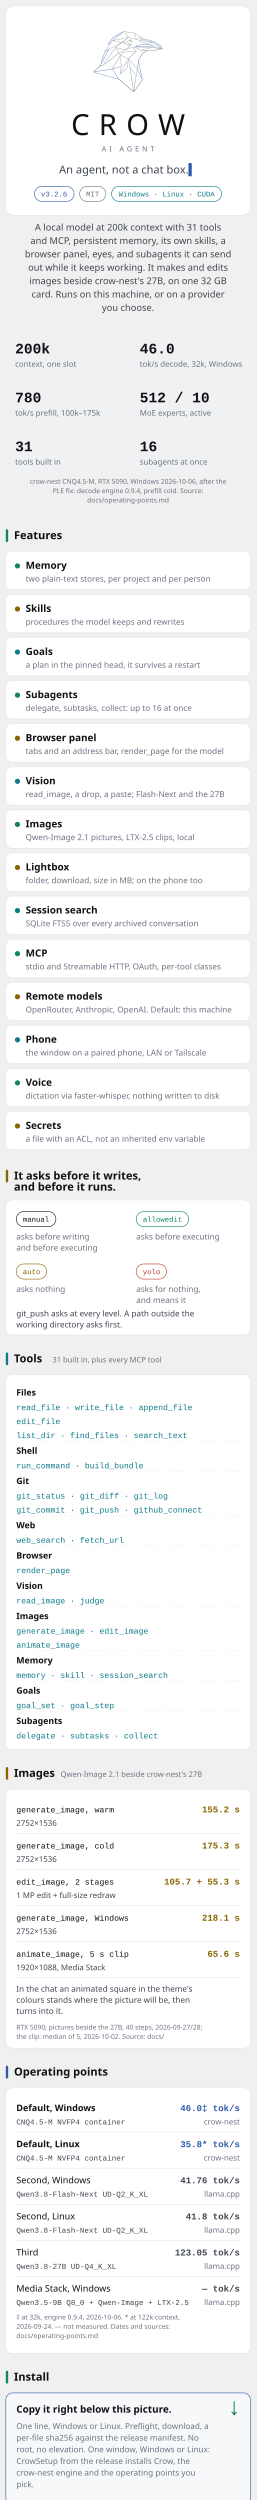
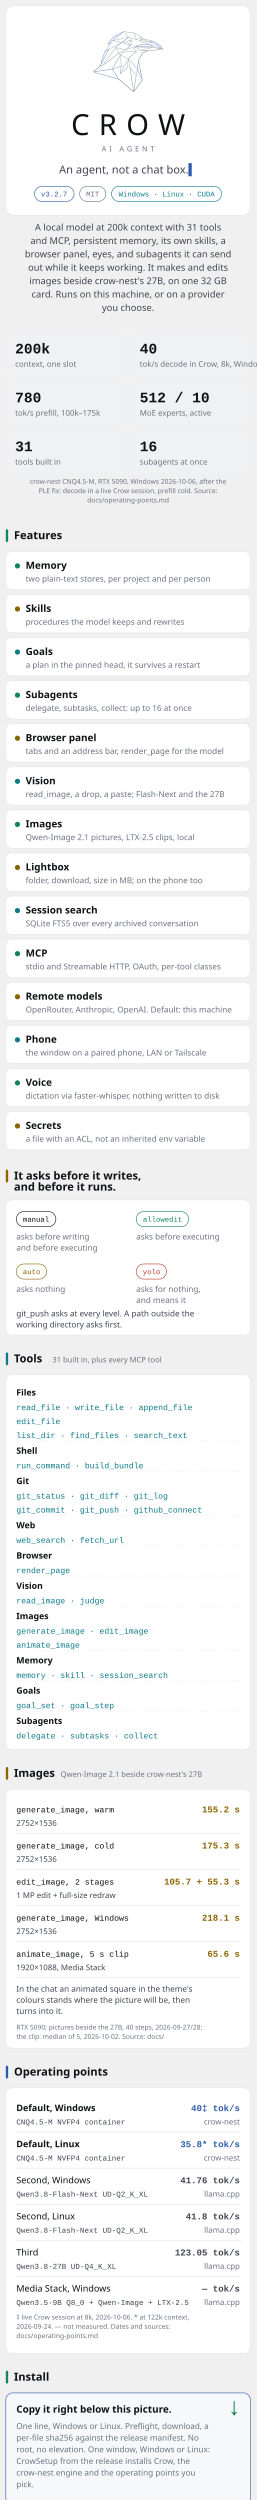
<svg xmlns="http://www.w3.org/2000/svg" viewBox="0 0 440 4294" width="440" height="4294" role="img" aria-label="Crow: an agent, not a chat box. Features, tools, images, operating points.">
  <rect x="10" y="10" width="420" height="360" rx="14" fill="#ffffff" stroke="#e4e4e7" />
  <g transform="translate(130 16) scale(0.176)">
    <g fill="none" stroke-width="3" stroke-linejoin="round" stroke-linecap="round">
      <path stroke="#283647" d="M642 273 650 285" />
      <path stroke="#283647" d="M699 404 693 409 651 426 615 496" />
      <path stroke="#283647" d="M239 554 183 601 178 610" />
      <path stroke="#283647" d="M650 689 573 799 567 802" />
      <path stroke="#283647" d="M428 688 563 803" />
      <path stroke="#576575" d="M508 281 457 317" />
      <path stroke="#576575" d="M647 289 622 301" />
      <path stroke="#576575" d="M526 361 498 385" />
      <path stroke="#576575" d="M755 371 820 386 823 389" />
      <path stroke="#576575" d="M833 387 823 389" />
      <path stroke="#576575" d="M823 389 758 405 699 404" />
      <path stroke="#576575" d="M644 399 699 404" />
      <path stroke="#576575" d="M587 414 515 480" />
      <path stroke="#576575" d="M417 431 283 534 272 539" />
      <path stroke="#576575" d="M436 453 433 454 362 573 360 581" />
      <path stroke="#576575" d="M445 556 360 581" />
      <path stroke="#576575" d="M530 572 564 793 567 794" />
      <path stroke="#576575" d="M591 643 567 794" />
      <path stroke="#576575" d="M563 803 567 802" />
      <path stroke="#576575" d="M567 794 567 802" />
      <path stroke="#7f8c98" d="M572 235 625 261 635 269" />
      <path stroke="#7f8c98" d="M635 269 593 295" />
      <path stroke="#7f8c98" d="M635 269 642 273" />
      <path stroke="#7f8c98" d="M510 276 508 281" />
      <path stroke="#7f8c98" d="M510 276 376 302 368 306" />
      <path stroke="#7f8c98" d="M622 301 620 307 624 307" />
      <path stroke="#7f8c98" d="M534 297 515 302 517 306 532 313" />
      <path stroke="#7f8c98" d="M624 307 625 310 698 336 700 340" />
      <path stroke="#7f8c98" d="M624 307 699 311" />
      <path stroke="#7f8c98" d="M437 335 396 368" />
      <path stroke="#7f8c98" d="M549 337 544 345 529 355" />
      <path stroke="#7f8c98" d="M549 337 525 342" />
      <path stroke="#7f8c98" d="M498 385 497 390" />
      <path stroke="#7f8c98" d="M578 367 739 372" />
      <path stroke="#7f8c98" d="M562 369 575 370" />
      <path stroke="#7f8c98" d="M575 370 579 374 607 380 629 400 644 399" />
      <path stroke="#7f8c98" d="M739 372 737 375 648 395 644 399" />
      <path stroke="#7f8c98" d="M739 372 755 371" />
      <path stroke="#7f8c98" d="M388 376 275 531 272 539" />
      <path stroke="#7f8c98" d="M497 390 485 394" />
      <path stroke="#7f8c98" d="M497 390 551 373 590 403 591 407" />
      <path stroke="#7f8c98" d="M591 407 587 414" />
      <path stroke="#7f8c98" d="M591 407 465 418 438 447" />
      <path stroke="#7f8c98" d="M422 430 437 447" />
      <path stroke="#7f8c98" d="M438 448 515 480" />
      <path stroke="#7f8c98" d="M436 453 445 556" />
      <path stroke="#7f8c98" d="M515 484 523 488 594 575 600 578" />
      <path stroke="#7f8c98" d="M514 491 518 497 530 572" />
      <path stroke="#7f8c98" d="M272 539 265 547 248 551" />
      <path stroke="#7f8c98" d="M243 545 248 551" />
      <path stroke="#7f8c98" d="M248 551 239 554" />
      <path stroke="#7f8c98" d="M445 556 434 608 434 622" />
      <path stroke="#7f8c98" d="M530 572 535 574 587 642 591 643" />
      <path stroke="#7f8c98" d="M601 586 591 643" />
      <path stroke="#75838b" d="M474 218 567 231 572 235" />
      <path stroke="#75838b" d="M474 218 475 223 515 274" />
      <path stroke="#75838b" d="M474 218 467 218" />
      <path stroke="#75838b" d="M572 235 593 295" />
      <path stroke="#75838b" d="M515 274 510 276" />
      <path stroke="#75838b" d="M515 274 593 295" />
      <path stroke="#75838b" d="M457 317 455 322" />
      <path stroke="#75838b" d="M650 285 743 309 747 313" />
      <path stroke="#75838b" d="M647 289 697 307 699 311" />
      <path stroke="#75838b" d="M534 297 532 313" />
      <path stroke="#75838b" d="M534 297 547 306 552 314 533 316 532 313" />
      <path stroke="#75838b" d="M368 306 447 323" />
      <path stroke="#75838b" d="M699 311 720 317" />
      <path stroke="#75838b" d="M720 317 708 340" />
      <path stroke="#75838b" d="M455 322 447 323" />
      <path stroke="#75838b" d="M447 323 438 331" />
      <path stroke="#75838b" d="M458 323 500 317 525 342" />
      <path stroke="#75838b" d="M458 323 461 327 528 354" />
      <path stroke="#75838b" d="M438 331 437 335" />
      <path stroke="#75838b" d="M396 368 393 375" />
      <path stroke="#75838b" d="M438 331 433 331 322 390" />
      <path stroke="#75838b" d="M338 333 292 405" />
      <path stroke="#75838b" d="M525 342 528 354" />
      <path stroke="#75838b" d="M529 355 526 361" />
      <path stroke="#75838b" d="M759 359 828 382" />
      <path stroke="#75838b" d="M393 375 401 394 422 428" />
      <path stroke="#75838b" d="M393 375 388 376" />
      <path stroke="#75838b" d="M393 375 485 394" />
      <path stroke="#75838b" d="M828 382 833 387" />
      <path stroke="#75838b" d="M485 394 484 397 422 428" />
      <path stroke="#75838b" d="M422 430 417 431" />
      <path stroke="#75838b" d="M514 488 506 493 434 622" />
      <path stroke="#75838b" d="M514 491 501 573 438 628 433 629" />
      <path stroke="#75838b" d="M434 622 433 629" />
      <path stroke="#2c5bac" d="M467 218 452 228" />
      <path stroke="#2c5bac" d="M452 228 449 234 366 298 363 305" />
      <path stroke="#2c5bac" d="M452 228 447 228 371 268 317 334 316 339" />
      <path stroke="#2c5bac" d="M363 305 355 308 338 333" />
      <path stroke="#2c5bac" d="M747 313 725 317" />
      <path stroke="#2c5bac" d="M747 313 761 314 825 352 843 380 844 386" />
      <path stroke="#2c5bac" d="M725 317 795 347 830 378" />
      <path stroke="#2c5bac" d="M322 390 319 394" />
      <path stroke="#2c5bac" d="M338 333 316 339" />
      <path stroke="#2c5bac" d="M700 340 623 348 592 358 591 361" />
      <path stroke="#2c5bac" d="M700 340 708 340" />
      <path stroke="#2c5bac" d="M708 340 745 354 747 358" />
      <path stroke="#2c5bac" d="M747 358 595 363 591 361" />
      <path stroke="#2c5bac" d="M747 358 759 359" />
      <path stroke="#2c5bac" d="M591 361 580 363 578 367" />
      <path stroke="#2c5bac" d="M830 378 836 380 838 386" />
      <path stroke="#2c5bac" d="M844 386 851 394" />
      <path stroke="#2c5bac" d="M319 394 262 508 249 528" />
      <path stroke="#2c5bac" d="M319 394 292 405" />
      <path stroke="#2c5bac" d="M615 496 614 508" />
      <path stroke="#2c5bac" d="M292 405 285 413 248 523 249 528" />
      <path stroke="#2c5bac" d="M614 508 600 578" />
      <path stroke="#2c5bac" d="M614 508 647 674" />
      <path stroke="#2c5bac" d="M249 528 243 545" />
      <path stroke="#2c5bac" d="M243 545 239 554" />
      <path stroke="#2c5bac" d="M600 578 601 586" />
      <path stroke="#2c5bac" d="M358 583 178 610" />
      <path stroke="#2c5bac" d="M358 583 415 675 416 681" />
      <path stroke="#2c5bac" d="M601 586 643 672 647 674" />
      <path stroke="#2c5bac" d="M178 610 179 614 416 681" />
      <path stroke="#2c5bac" d="M647 674 650 689" />
      <path stroke="#2c5bac" d="M416 681 428 688" />
    </g>
  </g>
  <text x="220.0" y="232" font-family="-apple-system,BlinkMacSystemFont,'Segoe UI','Noto Sans',Helvetica,Arial,sans-serif" font-size="50" font-weight="300" fill="#0f1114" text-anchor="middle" letter-spacing="16">CROW</text>
  <text x="220.0" y="260" font-family="-apple-system,BlinkMacSystemFont,'Segoe UI','Noto Sans',Helvetica,Arial,sans-serif" font-size="12.5" font-weight="400" fill="#6b7280" text-anchor="middle" letter-spacing="5">AI AGENT</text>
  <text x="220.0" y="298" text-anchor="middle" font-family="-apple-system,BlinkMacSystemFont,'Segoe UI','Noto Sans',Helvetica,Arial,sans-serif" font-size="19" fill="#3f4550">An agent, not a chat box.<tspan fill="#2c5bac">▍<animate attributeName="opacity" values="1;1;0;0" keyTimes="0;.5;.5;1" dur="1.1s" repeatCount="indefinite" />
    </tspan>
  </text>
  <rect x="59.2" y="320" width="68" height="26" rx="13" fill="none" stroke="#2c5bac" />
-   <text x="93" y="337.5" font-family="ui-monospace,SFMono-Regular,'SF Mono',Menlo,Consolas,'Liberation Mono',monospace" font-size="12.5" font-weight="400" fill="#2c5bac" text-anchor="middle" letter-spacing="0">v3.2.6</text>
+   <text x="93" y="337.5" font-family="ui-monospace,SFMono-Regular,'SF Mono',Menlo,Consolas,'Liberation Mono',monospace" font-size="12.5" font-weight="400" fill="#2c5bac" text-anchor="middle" letter-spacing="0">v3.2.7</text>
  <rect x="136.8" y="320" width="45" height="26" rx="13" fill="none" stroke="#6b7280" />
  <text x="159.2" y="337.5" font-family="ui-monospace,SFMono-Regular,'SF Mono',Menlo,Consolas,'Liberation Mono',monospace" font-size="12.5" font-weight="400" fill="#6b7280" text-anchor="middle" letter-spacing="0">MIT</text>
  <rect x="191.6" y="320" width="189" height="26" rx="13" fill="none" stroke="#0e7a8a" />
  <text x="286.2" y="337.5" font-family="ui-monospace,SFMono-Regular,'SF Mono',Menlo,Consolas,'Liberation Mono',monospace" font-size="12.5" font-weight="400" fill="#0e7a8a" text-anchor="middle" letter-spacing="0">Windows · Linux · CUDA</text>
  <text x="220.0" y="396" font-family="-apple-system,BlinkMacSystemFont,'Segoe UI','Noto Sans',Helvetica,Arial,sans-serif" font-size="16" font-weight="400" fill="#3f4550" text-anchor="middle" letter-spacing="0">A local model at 200k context with 31 tools</text>
  <text x="220.0" y="419" font-family="-apple-system,BlinkMacSystemFont,'Segoe UI','Noto Sans',Helvetica,Arial,sans-serif" font-size="16" font-weight="400" fill="#3f4550" text-anchor="middle" letter-spacing="0">and MCP, persistent memory, its own skills, a</text>
  <text x="220.0" y="442" font-family="-apple-system,BlinkMacSystemFont,'Segoe UI','Noto Sans',Helvetica,Arial,sans-serif" font-size="16" font-weight="400" fill="#3f4550" text-anchor="middle" letter-spacing="0">browser panel, eyes, and subagents it can send</text>
  <text x="220.0" y="465" font-family="-apple-system,BlinkMacSystemFont,'Segoe UI','Noto Sans',Helvetica,Arial,sans-serif" font-size="16" font-weight="400" fill="#3f4550" text-anchor="middle" letter-spacing="0">out while it keeps working. It makes and edits</text>
  <text x="220.0" y="488" font-family="-apple-system,BlinkMacSystemFont,'Segoe UI','Noto Sans',Helvetica,Arial,sans-serif" font-size="16" font-weight="400" fill="#3f4550" text-anchor="middle" letter-spacing="0">images beside crow-nest's 27B, on one 32 GB</text>
  <text x="220.0" y="511" font-family="-apple-system,BlinkMacSystemFont,'Segoe UI','Noto Sans',Helvetica,Arial,sans-serif" font-size="16" font-weight="400" fill="#3f4550" text-anchor="middle" letter-spacing="0">card. Runs on this machine, or on a provider</text>
  <text x="220.0" y="534" font-family="-apple-system,BlinkMacSystemFont,'Segoe UI','Noto Sans',Helvetica,Arial,sans-serif" font-size="16" font-weight="400" fill="#3f4550" text-anchor="middle" letter-spacing="0">you choose.</text>
  <rect x="10" y="571" width="206" height="76" rx="10" fill="#f0f1f3" stroke="#f0f1f3" />
  <text x="26" y="607" font-family="ui-monospace,SFMono-Regular,'SF Mono',Menlo,Consolas,'Liberation Mono',monospace" font-size="25" font-weight="600" fill="#0f1114" text-anchor="start" letter-spacing="0">200k</text>
  <text x="26" y="630" font-family="-apple-system,BlinkMacSystemFont,'Segoe UI','Noto Sans',Helvetica,Arial,sans-serif" font-size="13.5" font-weight="400" fill="#6b7280" text-anchor="start" letter-spacing="0">context, one slot</text>
  <rect x="224" y="571" width="206" height="76" rx="10" fill="#f0f1f3" stroke="#f0f1f3" />
-   <text x="240" y="607" font-family="ui-monospace,SFMono-Regular,'SF Mono',Menlo,Consolas,'Liberation Mono',monospace" font-size="25" font-weight="600" fill="#0f1114" text-anchor="start" letter-spacing="0">46.0</text>
-   <text x="240" y="630" font-family="-apple-system,BlinkMacSystemFont,'Segoe UI','Noto Sans',Helvetica,Arial,sans-serif" font-size="13.5" font-weight="400" fill="#6b7280" text-anchor="start" letter-spacing="0">tok/s decode, 32k, Windows</text>
+   <text x="240" y="607" font-family="ui-monospace,SFMono-Regular,'SF Mono',Menlo,Consolas,'Liberation Mono',monospace" font-size="25" font-weight="600" fill="#0f1114" text-anchor="start" letter-spacing="0">40</text>
+   <text x="240" y="630" font-family="-apple-system,BlinkMacSystemFont,'Segoe UI','Noto Sans',Helvetica,Arial,sans-serif" font-size="13.5" font-weight="400" fill="#6b7280" text-anchor="start" letter-spacing="0">tok/s decode in Crow, 8k, Windows</text>
  <rect x="10" y="655" width="206" height="76" rx="10" fill="#f0f1f3" stroke="#f0f1f3" />
  <text x="26" y="691" font-family="ui-monospace,SFMono-Regular,'SF Mono',Menlo,Consolas,'Liberation Mono',monospace" font-size="25" font-weight="600" fill="#0f1114" text-anchor="start" letter-spacing="0">780</text>
  <text x="26" y="714" font-family="-apple-system,BlinkMacSystemFont,'Segoe UI','Noto Sans',Helvetica,Arial,sans-serif" font-size="13.5" font-weight="400" fill="#6b7280" text-anchor="start" letter-spacing="0">tok/s prefill, 100k–175k</text>
  <rect x="224" y="655" width="206" height="76" rx="10" fill="#f0f1f3" stroke="#f0f1f3" />
  <text x="240" y="691" font-family="ui-monospace,SFMono-Regular,'SF Mono',Menlo,Consolas,'Liberation Mono',monospace" font-size="25" font-weight="600" fill="#0f1114" text-anchor="start" letter-spacing="0">512 / 10</text>
  <text x="240" y="714" font-family="-apple-system,BlinkMacSystemFont,'Segoe UI','Noto Sans',Helvetica,Arial,sans-serif" font-size="13.5" font-weight="400" fill="#6b7280" text-anchor="start" letter-spacing="0">MoE experts, active</text>
  <rect x="10" y="739" width="206" height="76" rx="10" fill="#f0f1f3" stroke="#f0f1f3" />
  <text x="26" y="775" font-family="ui-monospace,SFMono-Regular,'SF Mono',Menlo,Consolas,'Liberation Mono',monospace" font-size="25" font-weight="600" fill="#0f1114" text-anchor="start" letter-spacing="0">31</text>
  <text x="26" y="798" font-family="-apple-system,BlinkMacSystemFont,'Segoe UI','Noto Sans',Helvetica,Arial,sans-serif" font-size="13.5" font-weight="400" fill="#6b7280" text-anchor="start" letter-spacing="0">tools built in</text>
  <rect x="224" y="739" width="206" height="76" rx="10" fill="#f0f1f3" stroke="#f0f1f3" />
  <text x="240" y="775" font-family="ui-monospace,SFMono-Regular,'SF Mono',Menlo,Consolas,'Liberation Mono',monospace" font-size="25" font-weight="600" fill="#0f1114" text-anchor="start" letter-spacing="0">16</text>
  <text x="240" y="798" font-family="-apple-system,BlinkMacSystemFont,'Segoe UI','Noto Sans',Helvetica,Arial,sans-serif" font-size="13.5" font-weight="400" fill="#6b7280" text-anchor="start" letter-spacing="0">subagents at once</text>
  <text x="220.0" y="831" font-family="-apple-system,BlinkMacSystemFont,'Segoe UI','Noto Sans',Helvetica,Arial,sans-serif" font-size="11.5" font-weight="400" fill="#6b7280" text-anchor="middle" letter-spacing="0">crow-nest CNQ4.5-M, RTX 5090, Windows 2026-10-06, after the</text>
-   <text x="220.0" y="847" font-family="-apple-system,BlinkMacSystemFont,'Segoe UI','Noto Sans',Helvetica,Arial,sans-serif" font-size="11.5" font-weight="400" fill="#6b7280" text-anchor="middle" letter-spacing="0">PLE fix: decode engine 0.9.4, prefill cold. Source:</text>
+   <text x="220.0" y="847" font-family="-apple-system,BlinkMacSystemFont,'Segoe UI','Noto Sans',Helvetica,Arial,sans-serif" font-size="11.5" font-weight="400" fill="#6b7280" text-anchor="middle" letter-spacing="0">PLE fix: decode in a live Crow session, prefill cold. Source:</text>
  <text x="220.0" y="863" font-family="-apple-system,BlinkMacSystemFont,'Segoe UI','Noto Sans',Helvetica,Arial,sans-serif" font-size="11.5" font-weight="400" fill="#6b7280" text-anchor="middle" letter-spacing="0">docs/operating-points.md</text>
  <rect x="10" y="909" width="4" height="22" rx="2" fill="#12855a" />
  <text x="24" y="926" font-family="-apple-system,BlinkMacSystemFont,'Segoe UI','Noto Sans',Helvetica,Arial,sans-serif" font-size="19" font-weight="600" fill="#0f1114" text-anchor="start" letter-spacing="0">Features</text>
  <rect x="10" y="947" width="420" height="66" rx="10" fill="#ffffff" stroke="#e4e4e7" />
  <circle cx="30" cy="972" r="4.5" fill="#12855a" />
  <text x="44" y="977" font-family="-apple-system,BlinkMacSystemFont,'Segoe UI','Noto Sans',Helvetica,Arial,sans-serif" font-size="17" font-weight="600" fill="#0f1114" text-anchor="start" letter-spacing="0">Memory</text>
  <text x="44" y="999" font-family="-apple-system,BlinkMacSystemFont,'Segoe UI','Noto Sans',Helvetica,Arial,sans-serif" font-size="14" font-weight="400" fill="#6b7280" text-anchor="start" letter-spacing="0">two plain-text stores, per project and per person</text>
  <rect x="10" y="1021" width="420" height="66" rx="10" fill="#ffffff" stroke="#e4e4e7" />
  <circle cx="30" cy="1046" r="4.5" fill="#8a6400" />
  <text x="44" y="1051" font-family="-apple-system,BlinkMacSystemFont,'Segoe UI','Noto Sans',Helvetica,Arial,sans-serif" font-size="17" font-weight="600" fill="#0f1114" text-anchor="start" letter-spacing="0">Skills</text>
  <text x="44" y="1073" font-family="-apple-system,BlinkMacSystemFont,'Segoe UI','Noto Sans',Helvetica,Arial,sans-serif" font-size="14" font-weight="400" fill="#6b7280" text-anchor="start" letter-spacing="0">procedures the model keeps and rewrites</text>
  <rect x="10" y="1095" width="420" height="66" rx="10" fill="#ffffff" stroke="#e4e4e7" />
  <circle cx="30" cy="1120" r="4.5" fill="#0e7a8a" />
  <text x="44" y="1125" font-family="-apple-system,BlinkMacSystemFont,'Segoe UI','Noto Sans',Helvetica,Arial,sans-serif" font-size="17" font-weight="600" fill="#0f1114" text-anchor="start" letter-spacing="0">Goals</text>
  <text x="44" y="1147" font-family="-apple-system,BlinkMacSystemFont,'Segoe UI','Noto Sans',Helvetica,Arial,sans-serif" font-size="14" font-weight="400" fill="#6b7280" text-anchor="start" letter-spacing="0">a plan in the pinned head, it survives a restart</text>
  <rect x="10" y="1169" width="420" height="66" rx="10" fill="#ffffff" stroke="#e4e4e7" />
  <circle cx="30" cy="1194" r="4.5" fill="#12855a" />
  <text x="44" y="1199" font-family="-apple-system,BlinkMacSystemFont,'Segoe UI','Noto Sans',Helvetica,Arial,sans-serif" font-size="17" font-weight="600" fill="#0f1114" text-anchor="start" letter-spacing="0">Subagents</text>
  <text x="44" y="1221" font-family="-apple-system,BlinkMacSystemFont,'Segoe UI','Noto Sans',Helvetica,Arial,sans-serif" font-size="14" font-weight="400" fill="#6b7280" text-anchor="start" letter-spacing="0">delegate, subtasks, collect: up to 16 at once</text>
  <rect x="10" y="1243" width="420" height="66" rx="10" fill="#ffffff" stroke="#e4e4e7" />
  <circle cx="30" cy="1268" r="4.5" fill="#8a6400" />
  <text x="44" y="1273" font-family="-apple-system,BlinkMacSystemFont,'Segoe UI','Noto Sans',Helvetica,Arial,sans-serif" font-size="17" font-weight="600" fill="#0f1114" text-anchor="start" letter-spacing="0">Browser panel</text>
  <text x="44" y="1295" font-family="-apple-system,BlinkMacSystemFont,'Segoe UI','Noto Sans',Helvetica,Arial,sans-serif" font-size="14" font-weight="400" fill="#6b7280" text-anchor="start" letter-spacing="0">tabs and an address bar, render_page for the model</text>
  <rect x="10" y="1317" width="420" height="66" rx="10" fill="#ffffff" stroke="#e4e4e7" />
  <circle cx="30" cy="1342" r="4.5" fill="#0e7a8a" />
  <text x="44" y="1347" font-family="-apple-system,BlinkMacSystemFont,'Segoe UI','Noto Sans',Helvetica,Arial,sans-serif" font-size="17" font-weight="600" fill="#0f1114" text-anchor="start" letter-spacing="0">Vision</text>
  <text x="44" y="1369" font-family="-apple-system,BlinkMacSystemFont,'Segoe UI','Noto Sans',Helvetica,Arial,sans-serif" font-size="14" font-weight="400" fill="#6b7280" text-anchor="start" letter-spacing="0">read_image, a drop, a paste; Flash-Next and the 27B</text>
  <rect x="10" y="1391" width="420" height="66" rx="10" fill="#ffffff" stroke="#e4e4e7" />
  <circle cx="30" cy="1416" r="4.5" fill="#12855a" />
  <text x="44" y="1421" font-family="-apple-system,BlinkMacSystemFont,'Segoe UI','Noto Sans',Helvetica,Arial,sans-serif" font-size="17" font-weight="600" fill="#0f1114" text-anchor="start" letter-spacing="0">Images</text>
  <text x="44" y="1443" font-family="-apple-system,BlinkMacSystemFont,'Segoe UI','Noto Sans',Helvetica,Arial,sans-serif" font-size="14" font-weight="400" fill="#6b7280" text-anchor="start" letter-spacing="0">Qwen-Image 2.1 pictures, LTX-2.5 clips, local</text>
  <rect x="10" y="1465" width="420" height="66" rx="10" fill="#ffffff" stroke="#e4e4e7" />
  <circle cx="30" cy="1490" r="4.5" fill="#8a6400" />
  <text x="44" y="1495" font-family="-apple-system,BlinkMacSystemFont,'Segoe UI','Noto Sans',Helvetica,Arial,sans-serif" font-size="17" font-weight="600" fill="#0f1114" text-anchor="start" letter-spacing="0">Lightbox</text>
  <text x="44" y="1517" font-family="-apple-system,BlinkMacSystemFont,'Segoe UI','Noto Sans',Helvetica,Arial,sans-serif" font-size="14" font-weight="400" fill="#6b7280" text-anchor="start" letter-spacing="0">folder, download, size in MB; on the phone too</text>
  <rect x="10" y="1539" width="420" height="66" rx="10" fill="#ffffff" stroke="#e4e4e7" />
  <circle cx="30" cy="1564" r="4.5" fill="#0e7a8a" />
  <text x="44" y="1569" font-family="-apple-system,BlinkMacSystemFont,'Segoe UI','Noto Sans',Helvetica,Arial,sans-serif" font-size="17" font-weight="600" fill="#0f1114" text-anchor="start" letter-spacing="0">Session search</text>
  <text x="44" y="1591" font-family="-apple-system,BlinkMacSystemFont,'Segoe UI','Noto Sans',Helvetica,Arial,sans-serif" font-size="14" font-weight="400" fill="#6b7280" text-anchor="start" letter-spacing="0">SQLite FTS5 over every archived conversation</text>
  <rect x="10" y="1613" width="420" height="66" rx="10" fill="#ffffff" stroke="#e4e4e7" />
  <circle cx="30" cy="1638" r="4.5" fill="#12855a" />
  <text x="44" y="1643" font-family="-apple-system,BlinkMacSystemFont,'Segoe UI','Noto Sans',Helvetica,Arial,sans-serif" font-size="17" font-weight="600" fill="#0f1114" text-anchor="start" letter-spacing="0">MCP</text>
  <text x="44" y="1665" font-family="-apple-system,BlinkMacSystemFont,'Segoe UI','Noto Sans',Helvetica,Arial,sans-serif" font-size="14" font-weight="400" fill="#6b7280" text-anchor="start" letter-spacing="0">stdio and Streamable HTTP, OAuth, per-tool classes</text>
  <rect x="10" y="1687" width="420" height="66" rx="10" fill="#ffffff" stroke="#e4e4e7" />
  <circle cx="30" cy="1712" r="4.5" fill="#8a6400" />
  <text x="44" y="1717" font-family="-apple-system,BlinkMacSystemFont,'Segoe UI','Noto Sans',Helvetica,Arial,sans-serif" font-size="17" font-weight="600" fill="#0f1114" text-anchor="start" letter-spacing="0">Remote models</text>
  <text x="44" y="1739" font-family="-apple-system,BlinkMacSystemFont,'Segoe UI','Noto Sans',Helvetica,Arial,sans-serif" font-size="14" font-weight="400" fill="#6b7280" text-anchor="start" letter-spacing="0">OpenRouter, Anthropic, OpenAI. Default: this machine</text>
  <rect x="10" y="1761" width="420" height="66" rx="10" fill="#ffffff" stroke="#e4e4e7" />
  <circle cx="30" cy="1786" r="4.5" fill="#0e7a8a" />
  <text x="44" y="1791" font-family="-apple-system,BlinkMacSystemFont,'Segoe UI','Noto Sans',Helvetica,Arial,sans-serif" font-size="17" font-weight="600" fill="#0f1114" text-anchor="start" letter-spacing="0">Phone</text>
  <text x="44" y="1813" font-family="-apple-system,BlinkMacSystemFont,'Segoe UI','Noto Sans',Helvetica,Arial,sans-serif" font-size="14" font-weight="400" fill="#6b7280" text-anchor="start" letter-spacing="0">the window on a paired phone, LAN or Tailscale</text>
  <rect x="10" y="1835" width="420" height="66" rx="10" fill="#ffffff" stroke="#e4e4e7" />
  <circle cx="30" cy="1860" r="4.5" fill="#12855a" />
  <text x="44" y="1865" font-family="-apple-system,BlinkMacSystemFont,'Segoe UI','Noto Sans',Helvetica,Arial,sans-serif" font-size="17" font-weight="600" fill="#0f1114" text-anchor="start" letter-spacing="0">Voice</text>
  <text x="44" y="1887" font-family="-apple-system,BlinkMacSystemFont,'Segoe UI','Noto Sans',Helvetica,Arial,sans-serif" font-size="14" font-weight="400" fill="#6b7280" text-anchor="start" letter-spacing="0">dictation via faster-whisper, nothing written to disk</text>
  <rect x="10" y="1909" width="420" height="66" rx="10" fill="#ffffff" stroke="#e4e4e7" />
  <circle cx="30" cy="1934" r="4.5" fill="#8a6400" />
  <text x="44" y="1939" font-family="-apple-system,BlinkMacSystemFont,'Segoe UI','Noto Sans',Helvetica,Arial,sans-serif" font-size="17" font-weight="600" fill="#0f1114" text-anchor="start" letter-spacing="0">Secrets</text>
  <text x="44" y="1961" font-family="-apple-system,BlinkMacSystemFont,'Segoe UI','Noto Sans',Helvetica,Arial,sans-serif" font-size="14" font-weight="400" fill="#6b7280" text-anchor="start" letter-spacing="0">a file with an ACL, not an inherited env variable</text>
  <rect x="10" y="2009" width="4" height="22" rx="2" fill="#8a6400" />
  <text x="24" y="2026" font-family="-apple-system,BlinkMacSystemFont,'Segoe UI','Noto Sans',Helvetica,Arial,sans-serif" font-size="19" font-weight="600" fill="#0f1114" text-anchor="start" letter-spacing="0">It asks before it writes,</text>
  <text x="24" y="2045" font-family="-apple-system,BlinkMacSystemFont,'Segoe UI','Noto Sans',Helvetica,Arial,sans-serif" font-size="19" font-weight="600" fill="#0f1114" text-anchor="start" letter-spacing="0">and before it runs.</text>
  <rect x="10" y="2061" width="420" height="232" rx="10" fill="#ffffff" stroke="#e4e4e7" />
  <rect x="28" y="2081" width="68" height="26" rx="13" fill="none" stroke="#0f1114" />
  <text x="61.8" y="2098.5" font-family="ui-monospace,SFMono-Regular,'SF Mono',Menlo,Consolas,'Liberation Mono',monospace" font-size="12.5" font-weight="400" fill="#0f1114" text-anchor="middle" letter-spacing="0">manual</text>
  <text x="28" y="2129" font-family="-apple-system,BlinkMacSystemFont,'Segoe UI','Noto Sans',Helvetica,Arial,sans-serif" font-size="14" font-weight="400" fill="#6b7280" text-anchor="start" letter-spacing="0">asks before writing</text>
  <text x="28" y="2148" font-family="-apple-system,BlinkMacSystemFont,'Segoe UI','Noto Sans',Helvetica,Arial,sans-serif" font-size="14" font-weight="400" fill="#6b7280" text-anchor="start" letter-spacing="0">and before executing</text>
  <rect x="234" y="2081" width="90" height="26" rx="13" fill="none" stroke="#12855a" />
  <text x="279.2" y="2098.5" font-family="ui-monospace,SFMono-Regular,'SF Mono',Menlo,Consolas,'Liberation Mono',monospace" font-size="12.5" font-weight="400" fill="#12855a" text-anchor="middle" letter-spacing="0">allowedit</text>
  <text x="234" y="2129" font-family="-apple-system,BlinkMacSystemFont,'Segoe UI','Noto Sans',Helvetica,Arial,sans-serif" font-size="14" font-weight="400" fill="#6b7280" text-anchor="start" letter-spacing="0">asks before executing</text>
  <rect x="28" y="2171" width="52" height="26" rx="13" fill="none" stroke="#8a6400" />
  <text x="54.2" y="2188.5" font-family="ui-monospace,SFMono-Regular,'SF Mono',Menlo,Consolas,'Liberation Mono',monospace" font-size="12.5" font-weight="400" fill="#8a6400" text-anchor="middle" letter-spacing="0">auto</text>
  <text x="28" y="2219" font-family="-apple-system,BlinkMacSystemFont,'Segoe UI','Noto Sans',Helvetica,Arial,sans-serif" font-size="14" font-weight="400" fill="#6b7280" text-anchor="start" letter-spacing="0">asks nothing</text>
  <rect x="234" y="2171" width="52" height="26" rx="13" fill="none" stroke="#c0362b" />
  <text x="260.2" y="2188.5" font-family="ui-monospace,SFMono-Regular,'SF Mono',Menlo,Consolas,'Liberation Mono',monospace" font-size="12.5" font-weight="400" fill="#c0362b" text-anchor="middle" letter-spacing="0">yolo</text>
  <text x="234" y="2219" font-family="-apple-system,BlinkMacSystemFont,'Segoe UI','Noto Sans',Helvetica,Arial,sans-serif" font-size="14" font-weight="400" fill="#6b7280" text-anchor="start" letter-spacing="0">asks for nothing,</text>
  <text x="234" y="2238" font-family="-apple-system,BlinkMacSystemFont,'Segoe UI','Noto Sans',Helvetica,Arial,sans-serif" font-size="14" font-weight="400" fill="#6b7280" text-anchor="start" letter-spacing="0">and means it</text>
  <text x="28" y="2261" font-family="-apple-system,BlinkMacSystemFont,'Segoe UI','Noto Sans',Helvetica,Arial,sans-serif" font-size="14" font-weight="400" fill="#3f4550" text-anchor="start" letter-spacing="0">git_push asks at every level. A path outside the</text>
  <text x="28" y="2280" font-family="-apple-system,BlinkMacSystemFont,'Segoe UI','Noto Sans',Helvetica,Arial,sans-serif" font-size="14" font-weight="400" fill="#3f4550" text-anchor="start" letter-spacing="0">working directory asks first.</text>
  <rect x="10" y="2323" width="4" height="22" rx="2" fill="#0e7a8a" />
  <text x="24" y="2340" font-family="-apple-system,BlinkMacSystemFont,'Segoe UI','Noto Sans',Helvetica,Arial,sans-serif" font-size="19" font-weight="600" fill="#0f1114" text-anchor="start" letter-spacing="0">Tools</text>
  <text x="90" y="2340" font-family="-apple-system,BlinkMacSystemFont,'Segoe UI','Noto Sans',Helvetica,Arial,sans-serif" font-size="13" font-weight="400" fill="#6b7280" text-anchor="start" letter-spacing="0">31 built in, plus every MCP tool</text>
  <rect x="10" y="2361" width="420" height="644" rx="10" fill="#ffffff" stroke="#e4e4e7" />
  <text x="28" y="2397" font-family="-apple-system,BlinkMacSystemFont,'Segoe UI','Noto Sans',Helvetica,Arial,sans-serif" font-size="15" font-weight="600" fill="#0f1114" text-anchor="start" letter-spacing="0">Files</text>
  <text x="28" y="2422" font-family="ui-monospace,SFMono-Regular,'SF Mono',Menlo,Consolas,'Liberation Mono',monospace" font-size="14" font-weight="400" fill="#0e7a8a" text-anchor="start" letter-spacing="0">read_file · write_file · append_file</text>
  <text x="28" y="2446" font-family="ui-monospace,SFMono-Regular,'SF Mono',Menlo,Consolas,'Liberation Mono',monospace" font-size="14" font-weight="400" fill="#0e7a8a" text-anchor="start" letter-spacing="0">edit_file</text>
  <text x="28" y="2470" font-family="ui-monospace,SFMono-Regular,'SF Mono',Menlo,Consolas,'Liberation Mono',monospace" font-size="14" font-weight="400" fill="#0e7a8a" text-anchor="start" letter-spacing="0">list_dir · find_files · search_text</text>
  <line x1="26" y1="2475" x2="414" y2="2475" stroke="#e4e4e7" stroke-dasharray="2 4" />
  <text x="28" y="2497" font-family="-apple-system,BlinkMacSystemFont,'Segoe UI','Noto Sans',Helvetica,Arial,sans-serif" font-size="15" font-weight="600" fill="#0f1114" text-anchor="start" letter-spacing="0">Shell</text>
  <text x="28" y="2522" font-family="ui-monospace,SFMono-Regular,'SF Mono',Menlo,Consolas,'Liberation Mono',monospace" font-size="14" font-weight="400" fill="#0e7a8a" text-anchor="start" letter-spacing="0">run_command · build_bundle</text>
  <line x1="26" y1="2527" x2="414" y2="2527" stroke="#e4e4e7" stroke-dasharray="2 4" />
  <text x="28" y="2549" font-family="-apple-system,BlinkMacSystemFont,'Segoe UI','Noto Sans',Helvetica,Arial,sans-serif" font-size="15" font-weight="600" fill="#0f1114" text-anchor="start" letter-spacing="0">Git</text>
  <text x="28" y="2574" font-family="ui-monospace,SFMono-Regular,'SF Mono',Menlo,Consolas,'Liberation Mono',monospace" font-size="14" font-weight="400" fill="#0e7a8a" text-anchor="start" letter-spacing="0">git_status · git_diff · git_log</text>
  <text x="28" y="2598" font-family="ui-monospace,SFMono-Regular,'SF Mono',Menlo,Consolas,'Liberation Mono',monospace" font-size="14" font-weight="400" fill="#0e7a8a" text-anchor="start" letter-spacing="0">git_commit · git_push · github_connect</text>
  <line x1="26" y1="2603" x2="414" y2="2603" stroke="#e4e4e7" stroke-dasharray="2 4" />
  <text x="28" y="2625" font-family="-apple-system,BlinkMacSystemFont,'Segoe UI','Noto Sans',Helvetica,Arial,sans-serif" font-size="15" font-weight="600" fill="#0f1114" text-anchor="start" letter-spacing="0">Web</text>
  <text x="28" y="2650" font-family="ui-monospace,SFMono-Regular,'SF Mono',Menlo,Consolas,'Liberation Mono',monospace" font-size="14" font-weight="400" fill="#0e7a8a" text-anchor="start" letter-spacing="0">web_search · fetch_url</text>
  <line x1="26" y1="2655" x2="414" y2="2655" stroke="#e4e4e7" stroke-dasharray="2 4" />
  <text x="28" y="2677" font-family="-apple-system,BlinkMacSystemFont,'Segoe UI','Noto Sans',Helvetica,Arial,sans-serif" font-size="15" font-weight="600" fill="#0f1114" text-anchor="start" letter-spacing="0">Browser</text>
  <text x="28" y="2702" font-family="ui-monospace,SFMono-Regular,'SF Mono',Menlo,Consolas,'Liberation Mono',monospace" font-size="14" font-weight="400" fill="#0e7a8a" text-anchor="start" letter-spacing="0">render_page</text>
  <line x1="26" y1="2707" x2="414" y2="2707" stroke="#e4e4e7" stroke-dasharray="2 4" />
  <text x="28" y="2729" font-family="-apple-system,BlinkMacSystemFont,'Segoe UI','Noto Sans',Helvetica,Arial,sans-serif" font-size="15" font-weight="600" fill="#0f1114" text-anchor="start" letter-spacing="0">Vision</text>
  <text x="28" y="2754" font-family="ui-monospace,SFMono-Regular,'SF Mono',Menlo,Consolas,'Liberation Mono',monospace" font-size="14" font-weight="400" fill="#0e7a8a" text-anchor="start" letter-spacing="0">read_image · judge</text>
  <line x1="26" y1="2759" x2="414" y2="2759" stroke="#e4e4e7" stroke-dasharray="2 4" />
  <text x="28" y="2781" font-family="-apple-system,BlinkMacSystemFont,'Segoe UI','Noto Sans',Helvetica,Arial,sans-serif" font-size="15" font-weight="600" fill="#0f1114" text-anchor="start" letter-spacing="0">Images</text>
  <text x="28" y="2806" font-family="ui-monospace,SFMono-Regular,'SF Mono',Menlo,Consolas,'Liberation Mono',monospace" font-size="14" font-weight="400" fill="#0e7a8a" text-anchor="start" letter-spacing="0">generate_image · edit_image</text>
  <text x="28" y="2830" font-family="ui-monospace,SFMono-Regular,'SF Mono',Menlo,Consolas,'Liberation Mono',monospace" font-size="14" font-weight="400" fill="#0e7a8a" text-anchor="start" letter-spacing="0">animate_image</text>
  <line x1="26" y1="2835" x2="414" y2="2835" stroke="#e4e4e7" stroke-dasharray="2 4" />
  <text x="28" y="2857" font-family="-apple-system,BlinkMacSystemFont,'Segoe UI','Noto Sans',Helvetica,Arial,sans-serif" font-size="15" font-weight="600" fill="#0f1114" text-anchor="start" letter-spacing="0">Memory</text>
  <text x="28" y="2882" font-family="ui-monospace,SFMono-Regular,'SF Mono',Menlo,Consolas,'Liberation Mono',monospace" font-size="14" font-weight="400" fill="#0e7a8a" text-anchor="start" letter-spacing="0">memory · skill · session_search</text>
  <line x1="26" y1="2887" x2="414" y2="2887" stroke="#e4e4e7" stroke-dasharray="2 4" />
  <text x="28" y="2909" font-family="-apple-system,BlinkMacSystemFont,'Segoe UI','Noto Sans',Helvetica,Arial,sans-serif" font-size="15" font-weight="600" fill="#0f1114" text-anchor="start" letter-spacing="0">Goals</text>
  <text x="28" y="2934" font-family="ui-monospace,SFMono-Regular,'SF Mono',Menlo,Consolas,'Liberation Mono',monospace" font-size="14" font-weight="400" fill="#0e7a8a" text-anchor="start" letter-spacing="0">goal_set · goal_step</text>
  <line x1="26" y1="2939" x2="414" y2="2939" stroke="#e4e4e7" stroke-dasharray="2 4" />
  <text x="28" y="2961" font-family="-apple-system,BlinkMacSystemFont,'Segoe UI','Noto Sans',Helvetica,Arial,sans-serif" font-size="15" font-weight="600" fill="#0f1114" text-anchor="start" letter-spacing="0">Subagents</text>
  <text x="28" y="2986" font-family="ui-monospace,SFMono-Regular,'SF Mono',Menlo,Consolas,'Liberation Mono',monospace" font-size="14" font-weight="400" fill="#0e7a8a" text-anchor="start" letter-spacing="0">delegate · subtasks · collect</text>
  <rect x="10" y="3035" width="4" height="22" rx="2" fill="#8a6400" />
  <text x="24" y="3052" font-family="-apple-system,BlinkMacSystemFont,'Segoe UI','Noto Sans',Helvetica,Arial,sans-serif" font-size="19" font-weight="600" fill="#0f1114" text-anchor="start" letter-spacing="0">Images</text>
  <text x="104" y="3052" font-family="-apple-system,BlinkMacSystemFont,'Segoe UI','Noto Sans',Helvetica,Arial,sans-serif" font-size="13" font-weight="400" fill="#6b7280" text-anchor="start" letter-spacing="0">Qwen-Image 2.1 beside crow-nest's 27B</text>
  <rect x="10" y="3073" width="420" height="445" rx="10" fill="#ffffff" stroke="#e4e4e7" />
  <text x="28" y="3113" font-family="ui-monospace,SFMono-Regular,'SF Mono',Menlo,Consolas,'Liberation Mono',monospace" font-size="14" font-weight="400" fill="#0f1114" text-anchor="start" letter-spacing="0">generate_image, warm</text>
  <text x="412" y="3113" font-family="ui-monospace,SFMono-Regular,'SF Mono',Menlo,Consolas,'Liberation Mono',monospace" font-size="15.5" font-weight="600" fill="#8a6400" text-anchor="end" letter-spacing="0">155.2 s</text>
  <text x="28" y="3136" font-family="-apple-system,BlinkMacSystemFont,'Segoe UI','Noto Sans',Helvetica,Arial,sans-serif" font-size="13.5" font-weight="400" fill="#3f4550" text-anchor="start" letter-spacing="0">2752×1536</text>
  <line x1="26" y1="3149" x2="414" y2="3149" stroke="#e4e4e7" />
  <text x="28" y="3175" font-family="ui-monospace,SFMono-Regular,'SF Mono',Menlo,Consolas,'Liberation Mono',monospace" font-size="14" font-weight="400" fill="#0f1114" text-anchor="start" letter-spacing="0">generate_image, cold</text>
  <text x="412" y="3175" font-family="ui-monospace,SFMono-Regular,'SF Mono',Menlo,Consolas,'Liberation Mono',monospace" font-size="15.5" font-weight="600" fill="#8a6400" text-anchor="end" letter-spacing="0">175.3 s</text>
  <text x="28" y="3198" font-family="-apple-system,BlinkMacSystemFont,'Segoe UI','Noto Sans',Helvetica,Arial,sans-serif" font-size="13.5" font-weight="400" fill="#3f4550" text-anchor="start" letter-spacing="0">2752×1536</text>
  <line x1="26" y1="3211" x2="414" y2="3211" stroke="#e4e4e7" />
  <text x="28" y="3237" font-family="ui-monospace,SFMono-Regular,'SF Mono',Menlo,Consolas,'Liberation Mono',monospace" font-size="14" font-weight="400" fill="#0f1114" text-anchor="start" letter-spacing="0">edit_image, 2 stages</text>
  <text x="412" y="3237" font-family="ui-monospace,SFMono-Regular,'SF Mono',Menlo,Consolas,'Liberation Mono',monospace" font-size="15.5" font-weight="600" fill="#8a6400" text-anchor="end" letter-spacing="0">105.7 + 55.3 s</text>
  <text x="28" y="3260" font-family="-apple-system,BlinkMacSystemFont,'Segoe UI','Noto Sans',Helvetica,Arial,sans-serif" font-size="13.5" font-weight="400" fill="#3f4550" text-anchor="start" letter-spacing="0">1 MP edit + full-size redraw</text>
  <line x1="26" y1="3273" x2="414" y2="3273" stroke="#e4e4e7" />
  <text x="28" y="3299" font-family="ui-monospace,SFMono-Regular,'SF Mono',Menlo,Consolas,'Liberation Mono',monospace" font-size="14" font-weight="400" fill="#0f1114" text-anchor="start" letter-spacing="0">generate_image, Windows</text>
  <text x="412" y="3299" font-family="ui-monospace,SFMono-Regular,'SF Mono',Menlo,Consolas,'Liberation Mono',monospace" font-size="15.5" font-weight="600" fill="#8a6400" text-anchor="end" letter-spacing="0">218.1 s</text>
  <text x="28" y="3322" font-family="-apple-system,BlinkMacSystemFont,'Segoe UI','Noto Sans',Helvetica,Arial,sans-serif" font-size="13.5" font-weight="400" fill="#3f4550" text-anchor="start" letter-spacing="0">2752×1536</text>
  <line x1="26" y1="3335" x2="414" y2="3335" stroke="#e4e4e7" />
  <text x="28" y="3361" font-family="ui-monospace,SFMono-Regular,'SF Mono',Menlo,Consolas,'Liberation Mono',monospace" font-size="14" font-weight="400" fill="#0f1114" text-anchor="start" letter-spacing="0">animate_image, 5 s clip</text>
  <text x="412" y="3361" font-family="ui-monospace,SFMono-Regular,'SF Mono',Menlo,Consolas,'Liberation Mono',monospace" font-size="15.5" font-weight="600" fill="#8a6400" text-anchor="end" letter-spacing="0">65.6 s</text>
  <text x="28" y="3384" font-family="-apple-system,BlinkMacSystemFont,'Segoe UI','Noto Sans',Helvetica,Arial,sans-serif" font-size="13.5" font-weight="400" fill="#3f4550" text-anchor="start" letter-spacing="0">1920×1088, Media Stack</text>
  <line x1="26" y1="3397" x2="414" y2="3397" stroke="#e4e4e7" />
  <text x="28" y="3421" font-family="-apple-system,BlinkMacSystemFont,'Segoe UI','Noto Sans',Helvetica,Arial,sans-serif" font-size="14" font-weight="400" fill="#3f4550" text-anchor="start" letter-spacing="0">In the chat an animated square in the theme's</text>
  <text x="28" y="3440" font-family="-apple-system,BlinkMacSystemFont,'Segoe UI','Noto Sans',Helvetica,Arial,sans-serif" font-size="14" font-weight="400" fill="#3f4550" text-anchor="start" letter-spacing="0">colours stands where the picture will be, then</text>
  <text x="28" y="3459" font-family="-apple-system,BlinkMacSystemFont,'Segoe UI','Noto Sans',Helvetica,Arial,sans-serif" font-size="14" font-weight="400" fill="#3f4550" text-anchor="start" letter-spacing="0">turns into it.</text>
  <text x="28" y="3486" font-family="-apple-system,BlinkMacSystemFont,'Segoe UI','Noto Sans',Helvetica,Arial,sans-serif" font-size="11.5" font-weight="400" fill="#6b7280" text-anchor="start" letter-spacing="0">RTX 5090; pictures beside the 27B, 40 steps, 2026-09-27/28;</text>
  <text x="28" y="3502" font-family="-apple-system,BlinkMacSystemFont,'Segoe UI','Noto Sans',Helvetica,Arial,sans-serif" font-size="11.5" font-weight="400" fill="#6b7280" text-anchor="start" letter-spacing="0">the clip: median of 5, 2026-10-02. Source: docs/</text>
  <rect x="10" y="3548" width="4" height="22" rx="2" fill="#2c5bac" />
  <text x="24" y="3565" font-family="-apple-system,BlinkMacSystemFont,'Segoe UI','Noto Sans',Helvetica,Arial,sans-serif" font-size="19" font-weight="600" fill="#0f1114" text-anchor="start" letter-spacing="0">Operating points</text>
  <rect x="10" y="3586" width="420" height="456" rx="10" fill="#ffffff" stroke="#e4e4e7" />
  <text x="28" y="3626" font-family="-apple-system,BlinkMacSystemFont,'Segoe UI','Noto Sans',Helvetica,Arial,sans-serif" font-size="15.5" font-weight="600" fill="#0f1114" text-anchor="start" letter-spacing="0">Default, Windows</text>
-   <text x="412" y="3626" font-family="ui-monospace,SFMono-Regular,'SF Mono',Menlo,Consolas,'Liberation Mono',monospace" font-size="15.5" font-weight="600" fill="#2c5bac" text-anchor="end" letter-spacing="0">46.0‡ tok/s</text>
+   <text x="412" y="3626" font-family="ui-monospace,SFMono-Regular,'SF Mono',Menlo,Consolas,'Liberation Mono',monospace" font-size="15.5" font-weight="600" fill="#2c5bac" text-anchor="end" letter-spacing="0">40‡ tok/s</text>
  <text x="28" y="3649" font-family="ui-monospace,SFMono-Regular,'SF Mono',Menlo,Consolas,'Liberation Mono',monospace" font-size="13" font-weight="400" fill="#3f4550" text-anchor="start" letter-spacing="0">CNQ4.5-M NVFP4 container</text>
  <text x="412" y="3649" font-family="-apple-system,BlinkMacSystemFont,'Segoe UI','Noto Sans',Helvetica,Arial,sans-serif" font-size="13.5" font-weight="400" fill="#6b7280" text-anchor="end" letter-spacing="0">crow-nest</text>
  <line x1="26" y1="3662" x2="414" y2="3662" stroke="#e4e4e7" />
  <text x="28" y="3688" font-family="-apple-system,BlinkMacSystemFont,'Segoe UI','Noto Sans',Helvetica,Arial,sans-serif" font-size="15.5" font-weight="600" fill="#0f1114" text-anchor="start" letter-spacing="0">Default, Linux</text>
  <text x="412" y="3688" font-family="ui-monospace,SFMono-Regular,'SF Mono',Menlo,Consolas,'Liberation Mono',monospace" font-size="15.5" font-weight="600" fill="#2c5bac" text-anchor="end" letter-spacing="0">35.8* tok/s</text>
  <text x="28" y="3711" font-family="ui-monospace,SFMono-Regular,'SF Mono',Menlo,Consolas,'Liberation Mono',monospace" font-size="13" font-weight="400" fill="#3f4550" text-anchor="start" letter-spacing="0">CNQ4.5-M NVFP4 container</text>
  <text x="412" y="3711" font-family="-apple-system,BlinkMacSystemFont,'Segoe UI','Noto Sans',Helvetica,Arial,sans-serif" font-size="13.5" font-weight="400" fill="#6b7280" text-anchor="end" letter-spacing="0">crow-nest</text>
  <line x1="26" y1="3724" x2="414" y2="3724" stroke="#e4e4e7" />
  <text x="28" y="3750" font-family="-apple-system,BlinkMacSystemFont,'Segoe UI','Noto Sans',Helvetica,Arial,sans-serif" font-size="15.5" font-weight="400" fill="#0f1114" text-anchor="start" letter-spacing="0">Second, Windows</text>
  <text x="412" y="3750" font-family="ui-monospace,SFMono-Regular,'SF Mono',Menlo,Consolas,'Liberation Mono',monospace" font-size="15.5" font-weight="600" fill="#3f4550" text-anchor="end" letter-spacing="0">41.76 tok/s</text>
  <text x="28" y="3773" font-family="ui-monospace,SFMono-Regular,'SF Mono',Menlo,Consolas,'Liberation Mono',monospace" font-size="13" font-weight="400" fill="#3f4550" text-anchor="start" letter-spacing="0">Qwen3.8-Flash-Next UD-Q2_K_XL</text>
  <text x="412" y="3773" font-family="-apple-system,BlinkMacSystemFont,'Segoe UI','Noto Sans',Helvetica,Arial,sans-serif" font-size="13.5" font-weight="400" fill="#6b7280" text-anchor="end" letter-spacing="0">llama.cpp</text>
  <line x1="26" y1="3786" x2="414" y2="3786" stroke="#e4e4e7" />
  <text x="28" y="3812" font-family="-apple-system,BlinkMacSystemFont,'Segoe UI','Noto Sans',Helvetica,Arial,sans-serif" font-size="15.5" font-weight="400" fill="#0f1114" text-anchor="start" letter-spacing="0">Second, Linux</text>
  <text x="412" y="3812" font-family="ui-monospace,SFMono-Regular,'SF Mono',Menlo,Consolas,'Liberation Mono',monospace" font-size="15.5" font-weight="600" fill="#3f4550" text-anchor="end" letter-spacing="0">41.8 tok/s</text>
  <text x="28" y="3835" font-family="ui-monospace,SFMono-Regular,'SF Mono',Menlo,Consolas,'Liberation Mono',monospace" font-size="13" font-weight="400" fill="#3f4550" text-anchor="start" letter-spacing="0">Qwen3.8-Flash-Next UD-Q2_K_XL</text>
  <text x="412" y="3835" font-family="-apple-system,BlinkMacSystemFont,'Segoe UI','Noto Sans',Helvetica,Arial,sans-serif" font-size="13.5" font-weight="400" fill="#6b7280" text-anchor="end" letter-spacing="0">llama.cpp</text>
  <line x1="26" y1="3848" x2="414" y2="3848" stroke="#e4e4e7" />
  <text x="28" y="3874" font-family="-apple-system,BlinkMacSystemFont,'Segoe UI','Noto Sans',Helvetica,Arial,sans-serif" font-size="15.5" font-weight="400" fill="#0f1114" text-anchor="start" letter-spacing="0">Third</text>
  <text x="412" y="3874" font-family="ui-monospace,SFMono-Regular,'SF Mono',Menlo,Consolas,'Liberation Mono',monospace" font-size="15.5" font-weight="600" fill="#3f4550" text-anchor="end" letter-spacing="0">123.05 tok/s</text>
  <text x="28" y="3897" font-family="ui-monospace,SFMono-Regular,'SF Mono',Menlo,Consolas,'Liberation Mono',monospace" font-size="13" font-weight="400" fill="#3f4550" text-anchor="start" letter-spacing="0">Qwen3.8-27B UD-Q4_K_XL</text>
  <text x="412" y="3897" font-family="-apple-system,BlinkMacSystemFont,'Segoe UI','Noto Sans',Helvetica,Arial,sans-serif" font-size="13.5" font-weight="400" fill="#6b7280" text-anchor="end" letter-spacing="0">llama.cpp</text>
  <line x1="26" y1="3910" x2="414" y2="3910" stroke="#e4e4e7" />
  <text x="28" y="3936" font-family="-apple-system,BlinkMacSystemFont,'Segoe UI','Noto Sans',Helvetica,Arial,sans-serif" font-size="15.5" font-weight="400" fill="#0f1114" text-anchor="start" letter-spacing="0">Media Stack, Windows</text>
  <text x="412" y="3936" font-family="ui-monospace,SFMono-Regular,'SF Mono',Menlo,Consolas,'Liberation Mono',monospace" font-size="15.5" font-weight="600" fill="#3f4550" text-anchor="end" letter-spacing="0">— tok/s</text>
  <text x="28" y="3959" font-family="ui-monospace,SFMono-Regular,'SF Mono',Menlo,Consolas,'Liberation Mono',monospace" font-size="13" font-weight="400" fill="#3f4550" text-anchor="start" letter-spacing="0">Qwen3.5-9B Q8_0 + Qwen-Image + LTX-2.5</text>
  <text x="412" y="3959" font-family="-apple-system,BlinkMacSystemFont,'Segoe UI','Noto Sans',Helvetica,Arial,sans-serif" font-size="13.5" font-weight="400" fill="#6b7280" text-anchor="end" letter-spacing="0">llama.cpp</text>
-   <text x="28" y="3984" font-family="-apple-system,BlinkMacSystemFont,'Segoe UI','Noto Sans',Helvetica,Arial,sans-serif" font-size="11.5" font-weight="400" fill="#6b7280" text-anchor="start" letter-spacing="0">‡ at 32k, engine 0.9.4, 2026-10-06. * at 122k context,</text>
+   <text x="28" y="3984" font-family="-apple-system,BlinkMacSystemFont,'Segoe UI','Noto Sans',Helvetica,Arial,sans-serif" font-size="11.5" font-weight="400" fill="#6b7280" text-anchor="start" letter-spacing="0">‡ live Crow session at 8k, 2026-10-06. * at 122k context,</text>
  <text x="28" y="4000" font-family="-apple-system,BlinkMacSystemFont,'Segoe UI','Noto Sans',Helvetica,Arial,sans-serif" font-size="11.5" font-weight="400" fill="#6b7280" text-anchor="start" letter-spacing="0">2026-09-24. — not measured. Dates and sources:</text>
  <text x="28" y="4016" font-family="-apple-system,BlinkMacSystemFont,'Segoe UI','Noto Sans',Helvetica,Arial,sans-serif" font-size="11.5" font-weight="400" fill="#6b7280" text-anchor="start" letter-spacing="0">docs/operating-points.md</text>
  <rect x="10" y="4072" width="4" height="22" rx="2" fill="#12855a" />
  <text x="24" y="4089" font-family="-apple-system,BlinkMacSystemFont,'Segoe UI','Noto Sans',Helvetica,Arial,sans-serif" font-size="19" font-weight="600" fill="#0f1114" text-anchor="start" letter-spacing="0">Install</text>
  <rect x="10" y="4110" width="420" height="192" rx="12" fill="#f6f8fa" stroke="#2c5bac" />
  <text x="28" y="4144" font-family="-apple-system,BlinkMacSystemFont,'Segoe UI','Noto Sans',Helvetica,Arial,sans-serif" font-size="17" font-weight="600" fill="#0f1114" text-anchor="start" letter-spacing="0">Copy it right below this picture.</text>
  <text x="28" y="4172" font-family="-apple-system,BlinkMacSystemFont,'Segoe UI','Noto Sans',Helvetica,Arial,sans-serif" font-size="14" font-weight="400" fill="#6b7280" text-anchor="start" letter-spacing="0">One line, Windows or Linux. Preflight, download, a</text>
  <text x="28" y="4192" font-family="-apple-system,BlinkMacSystemFont,'Segoe UI','Noto Sans',Helvetica,Arial,sans-serif" font-size="14" font-weight="400" fill="#6b7280" text-anchor="start" letter-spacing="0">per-file sha256 against the release manifest. No</text>
  <text x="28" y="4212" font-family="-apple-system,BlinkMacSystemFont,'Segoe UI','Noto Sans',Helvetica,Arial,sans-serif" font-size="14" font-weight="400" fill="#6b7280" text-anchor="start" letter-spacing="0">root, no elevation. One window, Windows or Linux:</text>
  <text x="28" y="4232" font-family="-apple-system,BlinkMacSystemFont,'Segoe UI','Noto Sans',Helvetica,Arial,sans-serif" font-size="14" font-weight="400" fill="#6b7280" text-anchor="start" letter-spacing="0">CrowSetup from the release installs Crow, the</text>
  <text x="28" y="4252" font-family="-apple-system,BlinkMacSystemFont,'Segoe UI','Noto Sans',Helvetica,Arial,sans-serif" font-size="14" font-weight="400" fill="#6b7280" text-anchor="start" letter-spacing="0">crow-nest engine and the operating points you</text>
  <text x="28" y="4272" font-family="-apple-system,BlinkMacSystemFont,'Segoe UI','Noto Sans',Helvetica,Arial,sans-serif" font-size="14" font-weight="400" fill="#6b7280" text-anchor="start" letter-spacing="0">pick.</text>
  <text x="410" y="4146" font-family="-apple-system,BlinkMacSystemFont,'Segoe UI','Noto Sans',Helvetica,Arial,sans-serif" font-size="30" font-weight="400" fill="#12855a" text-anchor="end" letter-spacing="0">↓</text>
</svg>
